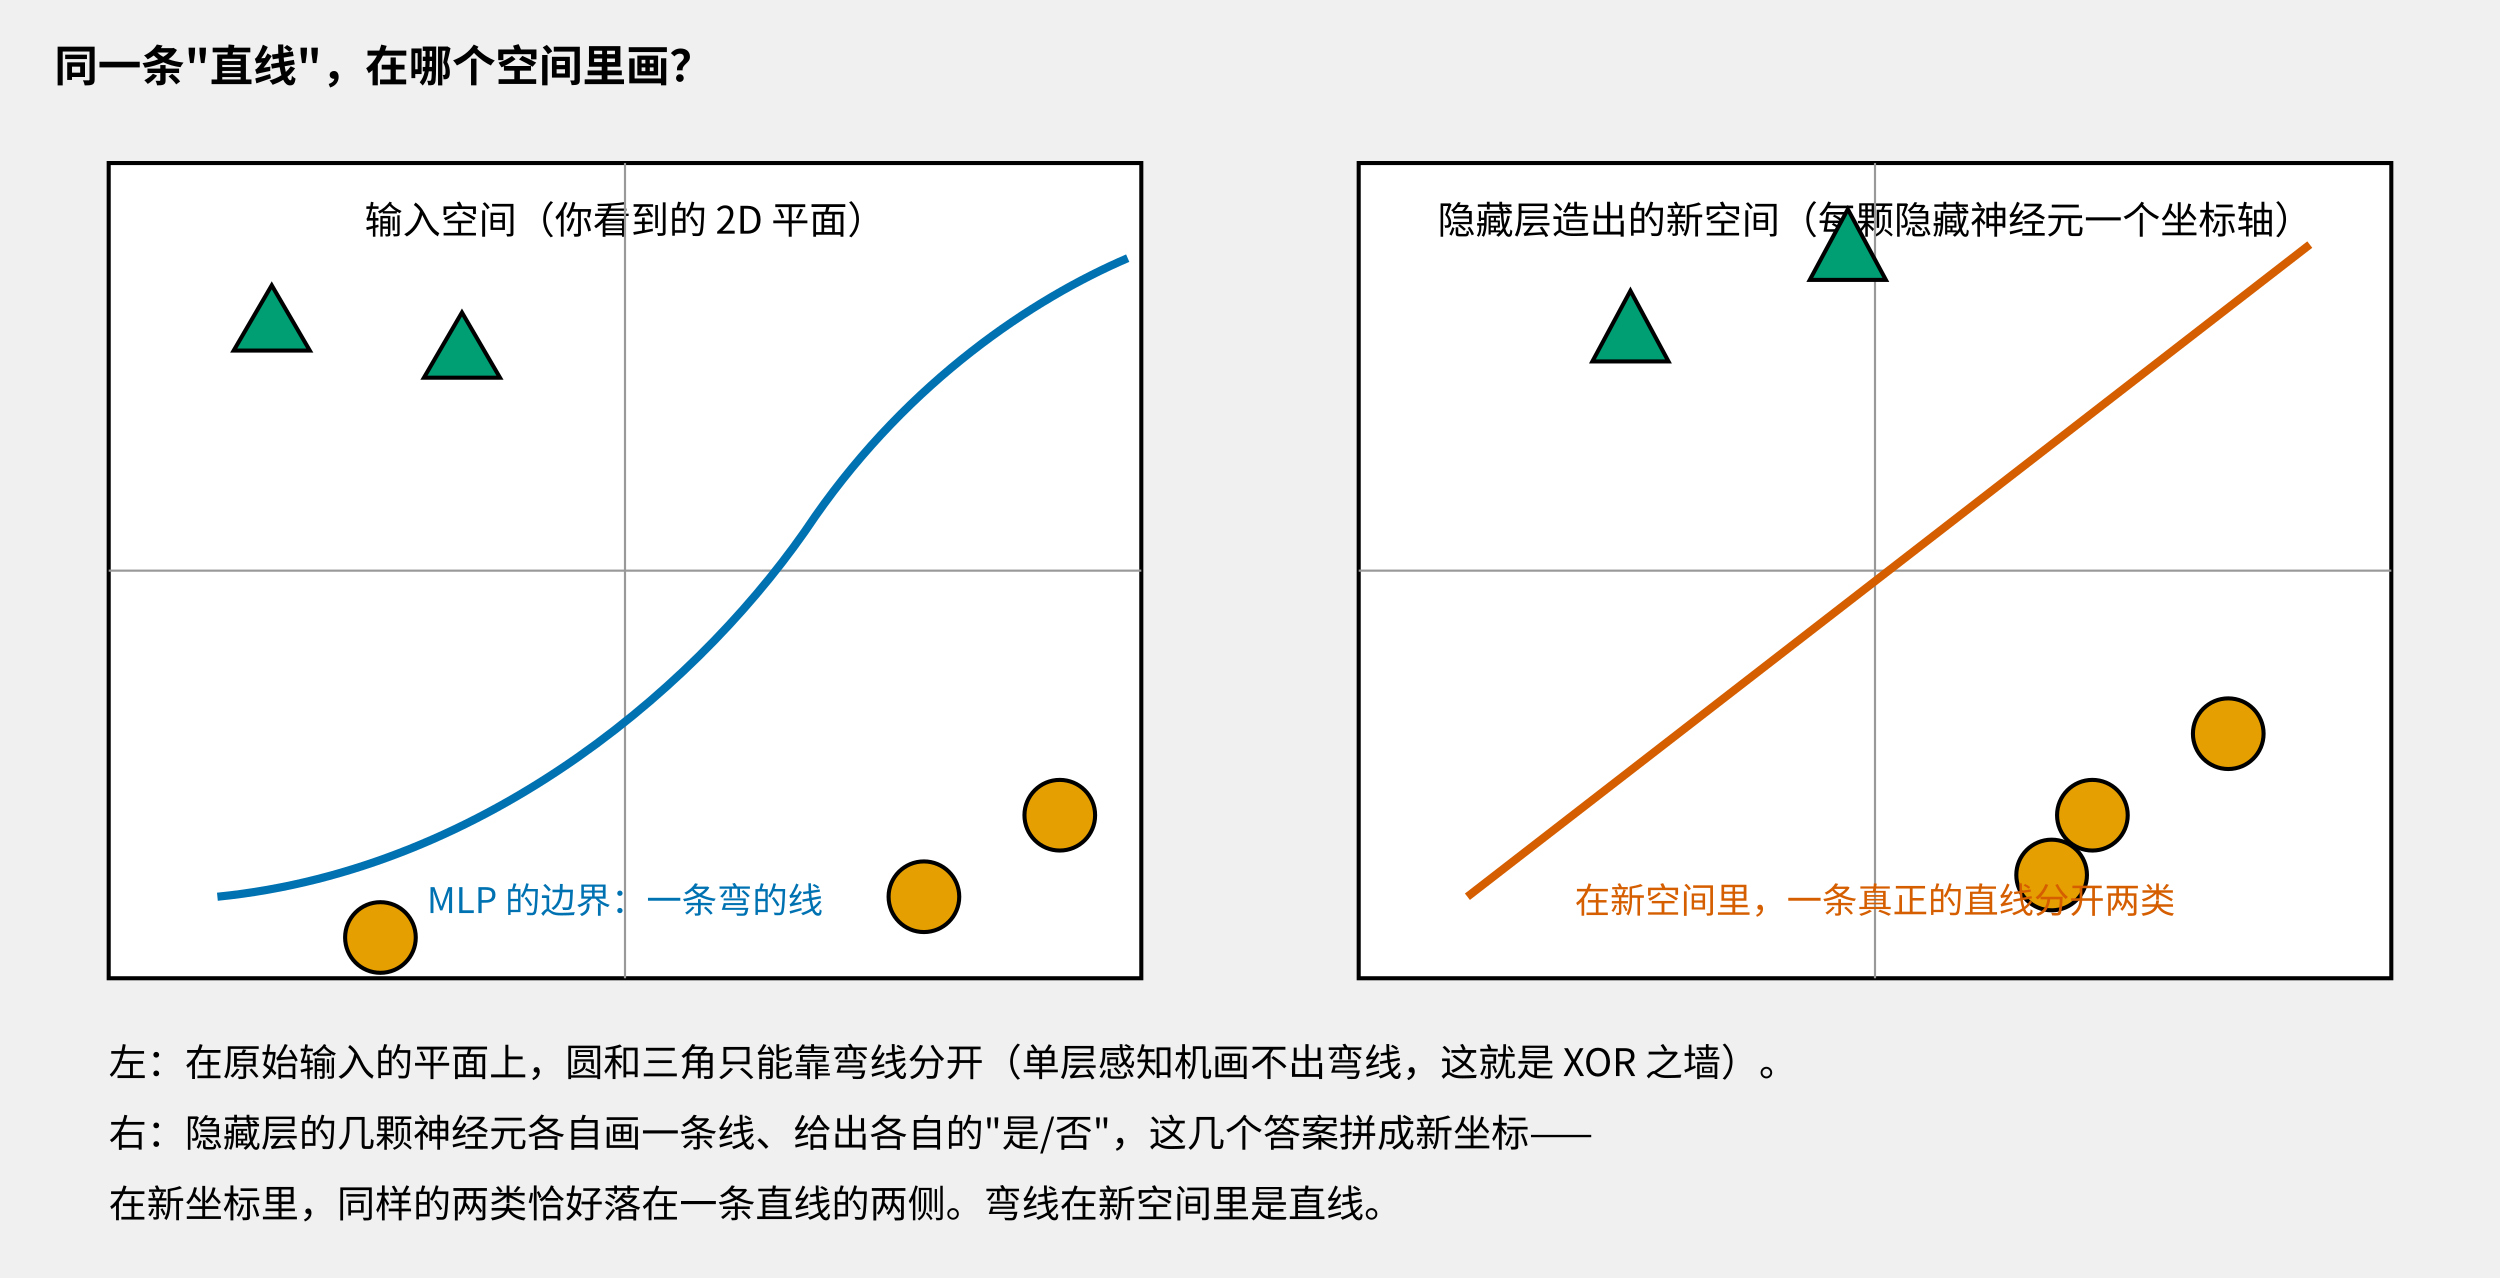
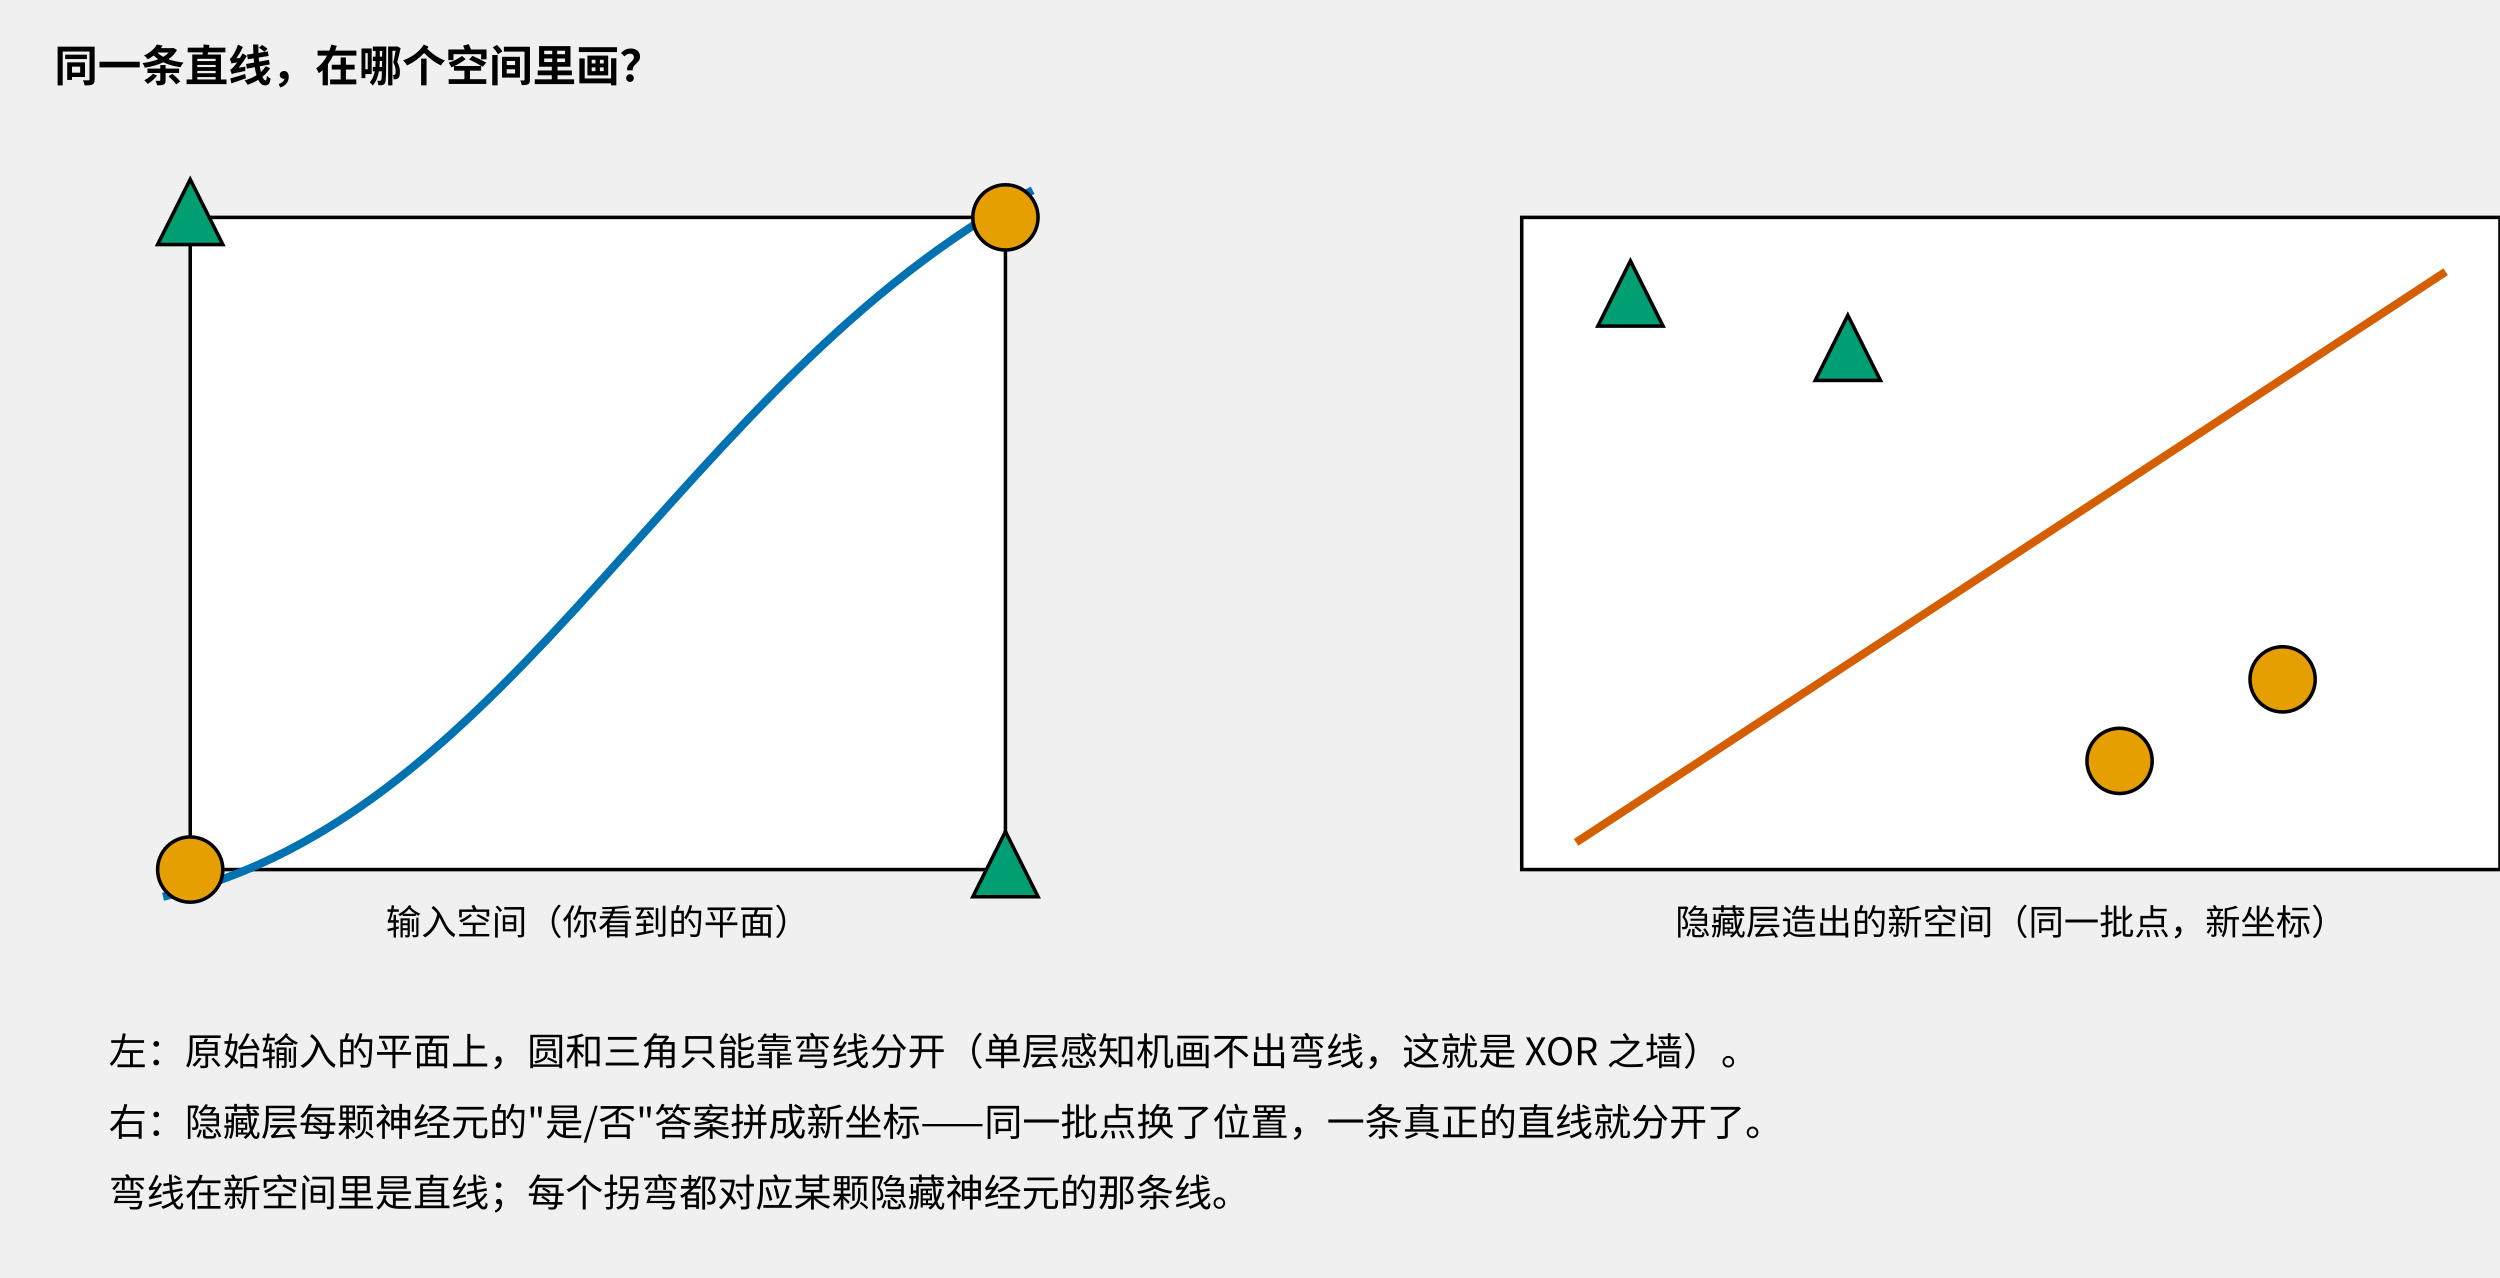
<svg xmlns="http://www.w3.org/2000/svg" width="920" height="470" viewBox="0 0 920 470">
  <defs>
    <marker id="arr" viewBox="0 0 10 10" refX="9" refY="5" markerWidth="7" markerHeight="7" orient="auto-start-reverse">
      <path d="M 0 0 L 10 5 L 0 10 z" fill="#000000" />
    </marker>
-     <marker id="arrb" viewBox="0 0 10 10" refX="9" refY="5" markerWidth="7" markerHeight="7" orient="auto-start-reverse">
-       <path d="M 0 0 L 10 5 L 0 10 z" fill="#0072B2" />
-     </marker>
  </defs>
-   <text x="20" y="30" font-size="16" font-weight="bold" fill="#000000" font-family="Noto Sans CJK SC, sans-serif">同一条"直线"，在哪个空间里画？</text>
-   <rect x="40" y="60" width="380" height="300" fill="#ffffff" stroke="#000000" stroke-width="1.5" />
-   <text x="230" y="86" font-size="14" text-anchor="middle" fill="#000000" font-family="Noto Sans CJK SC, sans-serif">输入空间（你看到的 2D 平面）</text>
-   <line x1="40" y1="210" x2="420" y2="210" stroke="#999999" stroke-width="0.8" />
-   <line x1="230" y1="60" x2="230" y2="360" stroke="#999999" stroke-width="0.8" />
-   <path d="M 80 330 C 180 320 260 250 300 190 C 335 140 380 110 415 95" stroke="#0072B2" stroke-width="3" fill="none" />
-   <circle cx="140" cy="345" r="13" fill="#E69F00" stroke="#000000" stroke-width="1.5" />
-   <circle cx="340" cy="330" r="13" fill="#E69F00" stroke="#000000" stroke-width="1.5" />
-   <circle cx="390" cy="300" r="13" fill="#E69F00" stroke="#000000" stroke-width="1.5" />
-   <path d="M 100 105 L 114 129 L 86 129 Z" fill="#009E73" stroke="#000000" stroke-width="1.5" />
-   <path d="M 170 115 L 184 139 L 156 139 Z" fill="#009E73" stroke="#000000" stroke-width="1.5" />
-   <text x="230" y="336" font-size="13" text-anchor="middle" fill="#0072B2" font-family="Noto Sans CJK SC, sans-serif">MLP 的边界：一条弯的线</text>
-   <rect x="500" y="60" width="380" height="300" fill="#ffffff" stroke="#000000" stroke-width="1.5" />
-   <text x="690" y="86" font-size="14" text-anchor="middle" fill="#000000" font-family="Noto Sans CJK SC, sans-serif">隐藏层造出的新空间（每颗隐藏神经元一个坐标轴）</text>
-   <line x1="500" y1="210" x2="880" y2="210" stroke="#999999" stroke-width="0.8" />
-   <line x1="690" y1="60" x2="690" y2="360" stroke="#999999" stroke-width="0.8" />
-   <line x1="540" y1="330" x2="850" y2="90" stroke="#D55E00" stroke-width="3" />
-   <path d="M 600 107 L 614 133 L 586 133 Z" fill="#009E73" stroke="#000000" stroke-width="1.5" />
-   <path d="M 680 77 L 694 103 L 666 103 Z" fill="#009E73" stroke="#000000" stroke-width="1.5" />
-   <circle cx="770" cy="300" r="13" fill="#E69F00" stroke="#000000" stroke-width="1.5" />
-   <circle cx="820" cy="270" r="13" fill="#E69F00" stroke="#000000" stroke-width="1.5" />
-   <circle cx="755" cy="322" r="13" fill="#E69F00" stroke="#000000" stroke-width="1.5" />
-   <text x="690" y="336" font-size="13" text-anchor="middle" fill="#D55E00" font-family="Noto Sans CJK SC, sans-serif">在新空间里，一条真正的直线分开两类</text>
+   <text x="20" y="30" font-size="16" font-weight="bold" fill="#000000" font-family="Noto Sans CJK SC, sans-serif">同一条直线，在哪个空间里画？</text>
+   <rect x="70" y="80" width="300" height="240" fill="#ffffff" stroke="#000000" stroke-width="1.3" />
+   <path d="M 60 330 C 190 300, 250 140, 380 70" stroke="#0072B2" stroke-width="3" fill="none" />
+   <circle cx="70" cy="320" r="12" fill="#E69F00" stroke="#000000" stroke-width="1.3" />
+   <path d="M 370 306 L 382 330 L 358 330 Z" fill="#009E73" stroke="#000000" stroke-width="1.3" />
+   <path d="M 70 66 L 82 90 L 58 90 Z" fill="#009E73" stroke="#000000" stroke-width="1.3" />
+   <circle cx="370" cy="80" r="12" fill="#E69F00" stroke="#000000" stroke-width="1.3" />
+   <text x="220.0" y="344" font-size="13" text-anchor="middle" fill="#000000" font-family="Noto Sans CJK SC, sans-serif">输入空间（你看到的平面）</text>
+   <rect x="560" y="80" width="360" height="240" fill="#ffffff" stroke="#000000" stroke-width="1.3" />
+   <line x1="580" y1="310" x2="900" y2="100" stroke="#D55E00" stroke-width="3" />
+   <path d="M 600 96 L 612 120 L 588 120 Z" fill="#009E73" stroke="#000000" stroke-width="1.3" />
+   <path d="M 680 116 L 692 140 L 668 140 Z" fill="#009E73" stroke="#000000" stroke-width="1.3" />
+   <circle cx="780" cy="280" r="12" fill="#E69F00" stroke="#000000" stroke-width="1.3" />
+   <circle cx="840" cy="250" r="12" fill="#E69F00" stroke="#000000" stroke-width="1.3" />
+   <text x="740" y="344" font-size="13" text-anchor="middle" fill="#000000" font-family="Noto Sans CJK SC, sans-serif">隐藏层造出的新空间（同一批点，新坐标）</text>
  <g font-size="14" font-family="Noto Sans CJK SC, sans-serif" fill="#000000">
-     <text x="40" y="396">左：在原始输入的平面上，圆和三角只能靠弯线分开（单层感知机画不出弯线，这就是 XOR 之墙）。</text>
-     <text x="40" y="422">右：隐藏层的几颗神经元各自画一条线、给出各自的"是/否"，这几个答案拼成新坐标——</text>
-     <text x="40" y="448">在新坐标里，同样的两类恰好落在一条直线的两侧。弯线在新空间里是直线。</text>
+     <text x="40" y="392">左：原始输入的平面上，圆和三角只能靠弯线分开（单层感知机画不出弯线，这就是 XOR 之墙）。</text>
+     <text x="40" y="418">右：隐藏层每颗神经元的"是/否"答案拼成新坐标——同一批点换了位置，一条真正的直线就分开了。</text>
+     <text x="40" y="444">弯线在新空间里是直线；每个拐弯都对应某颗隐藏神经元的那条线。</text>
  </g>
</svg>
